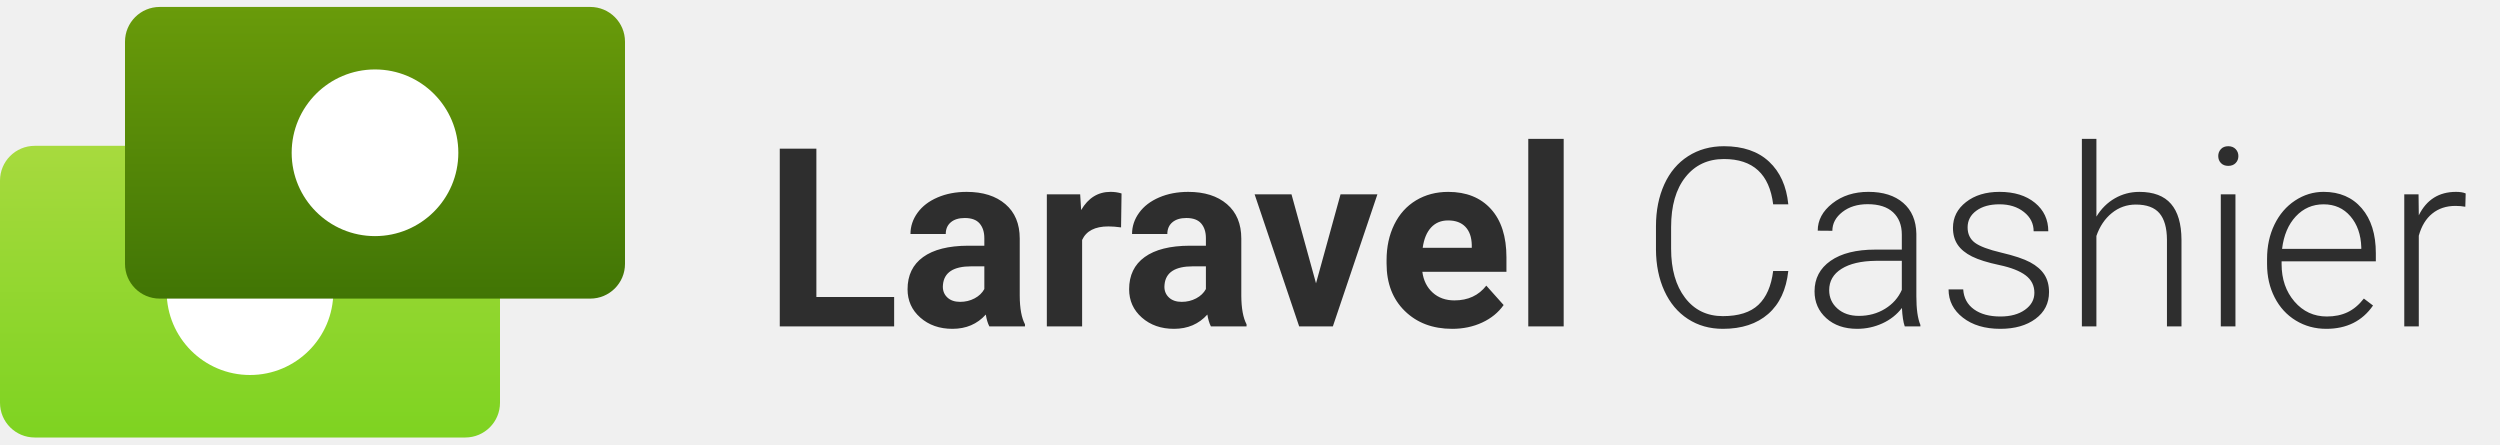
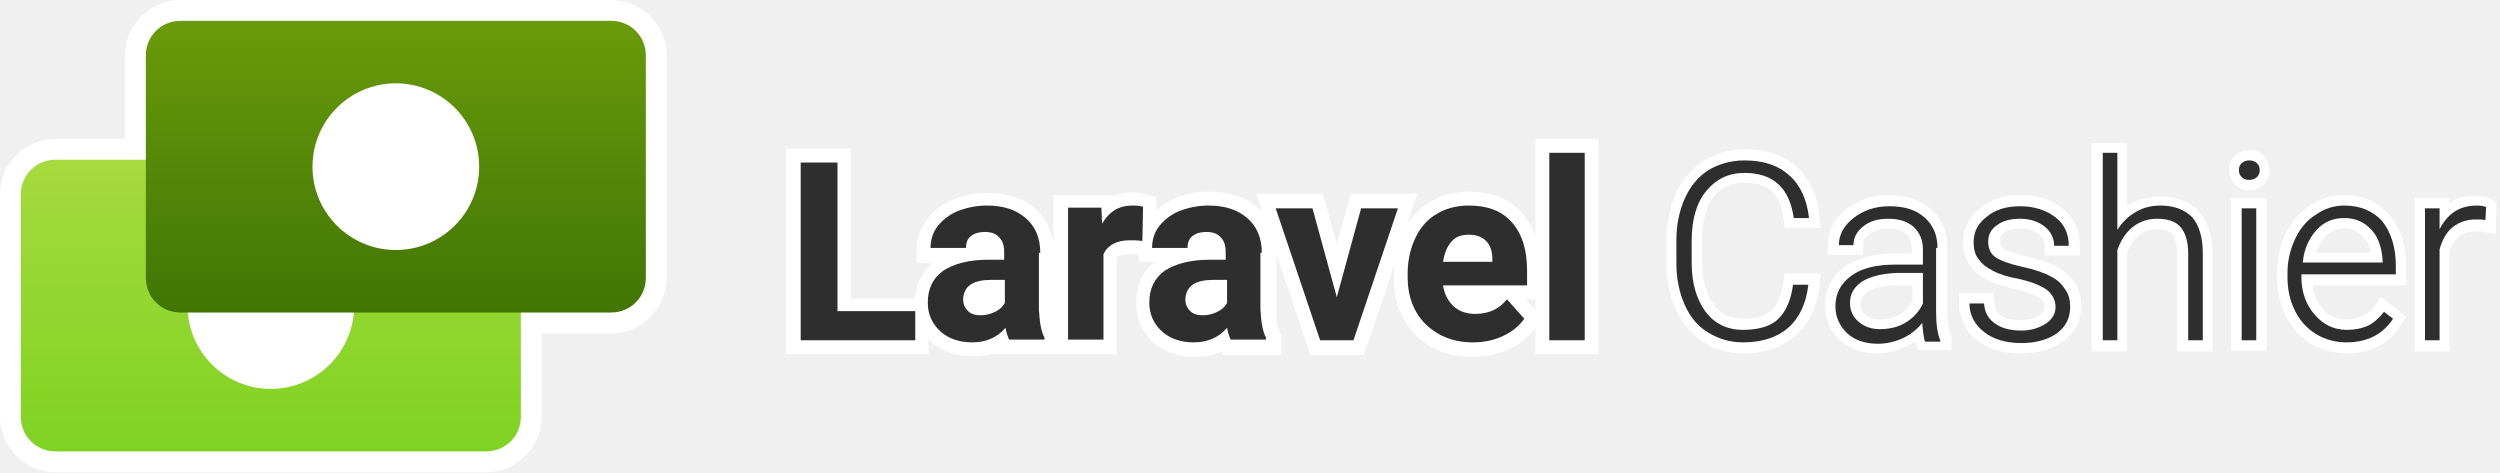
- <svg xmlns="http://www.w3.org/2000/svg" width="360" height="64" viewBox="0 0 360 64">
-   <defs>
-     <linearGradient id="a" x1="50%" x2="50%" y1="0%" y2="100%">
-       <stop stop-color="#A7DA3E" offset="0%" />
-       <stop stop-color="#7ED321" offset="100%" />
+ <svg xmlns="http://www.w3.org/2000/svg" width="360" height="68" viewBox="0 0 360 68">
+   <style>.st0{fill:#fff}.st1{fill:#2e2e2e}.st3{fill-rule:evenodd;clip-rule:evenodd;fill:#fff}</style>
+   <path class="st0" d="M221.1 20v13.9c-.5-1.2-1.1-2.3-1.9-3.2-1.9-2.1-4.4-3.1-7.6-3.1-2.1 0-4 .5-5.7 1.5-1.3.8-2.3 1.8-3.2 3l1.4-4.2h-9.6l-2 7.3-2-7.3h-9.6l.9 2.7c-.2-.3-.5-.6-.8-.8-1.7-1.5-4.1-2.2-6.9-2.2-1.8 0-3.5.3-5 1-1 .4-1.9 1-2.6 1.7v-1.9l-1.4-.4c-.7-.2-1.4-.3-2.2-.3-.7 0-1.6.1-2.5.5v-.1h-8.7v7c-.3-2.1-1.2-3.8-2.7-5.1-1.7-1.5-4.1-2.2-6.9-2.2-1.8 0-3.5.3-5 1-1.6.7-2.8 1.6-3.7 2.9-.9 1.3-1.4 2.7-1.4 4.2v2h2.3c-1.5 1.3-2.4 3-2.6 5.1h-9.2V21.4h-9.3V51h20.5v-2.2l.4.4c1.6 1.4 3.6 2.1 6 2.1.9 0 1.8-.1 2.6-.3h18.1V37.1c.2-.2.7-.5 1.8-.5.4 0 .9 0 1.4.1v1h2.3c-1.8 1.4-2.7 3.5-2.7 6 0 2.2.9 4.1 2.5 5.6 1.6 1.4 3.6 2.1 6 2.1 1.4 0 2.7-.3 3.8-.8l.2.5h8.4v-2.8l-.2-.4c-.2-.4-.5-1.2-.5-3.2v-8.1l4.9 14.5h7.7l4.4-13c0 .5-.1.9-.1 1.4v.5c0 3.4 1.1 6.2 3.2 8.3 2.1 2.1 4.9 3.1 8.2 3.1 1.9 0 3.6-.4 5.2-1.1 1.6-.7 2.8-1.8 3.8-3.1V51h9.1V20h-9.1zm-1.4 23.1h1.4v1.5l-1.4-1.5zM8 68c-4.4 0-8-3.6-8-8V28c0-4.4 3.6-8 8-8h10V8c0-4.4 3.6-8 8-8h62c4.4 0 8 3.6 8 8v32c0 4.4-3.6 8-8 8H78v12c0 4.4-3.6 8-8 8H8zM347.7 50.5v-22h5v.7c1.1-.7 2.4-1 3.9-1 .8 0 1.5.1 2 .4l.9.4-.1 4.7-1.7-.3c-.4-.1-.8-.1-1.2-.1-1 0-1.7.3-2.4.8-.6.5-1.1 1.2-1.4 2.2v14.3h-5z" />
+   <path class="st1" d="M356.7 29.6c-2.5 0-4.2 1.1-5.4 3.4v-3h-2.1v19h2.1V35.9c.4-1.4 1-2.5 1.9-3.2.9-.7 2-1.1 3.3-1.1.5 0 1 0 1.4.1l.1-1.9c-.3-.1-.7-.2-1.3-.2z" />
+   <path class="st0" d="M313.5 50.5v-14c0-1.3-.3-2.3-.7-2.8-.4-.5-1.2-.7-2.3-.7-1 0-1.8.3-2.5.9-.7.6-1.3 1.4-1.7 2.4v14.3h-5.1v-30h5.1v9c.1-.1.3-.2.4-.2 1.3-.8 2.7-1.1 4.3-1.1 2.5 0 4.4.8 5.7 2.2 1.2 1.4 1.9 3.5 1.9 6.1v14h-5.1z" />
+   <path class="st1" d="M311.1 29.6c-1.3 0-2.5.3-3.5.9-1.1.6-2 1.5-2.7 2.6V22h-2.1v27h2.1V36c.5-1.4 1.2-2.5 2.2-3.3 1-.8 2.2-1.2 3.5-1.2 1.6 0 2.7.4 3.4 1.2.7.8 1.1 2.1 1.1 3.8V49h2.1V36.5c0-2.3-.5-4-1.5-5.2-1.1-1.1-2.6-1.7-4.6-1.7z" />
+   <path class="st0" d="M323.9 27.4c-1.1 0-1.8-.5-2.1-.9-.5-.5-.8-1.3-.8-2 0-.8.3-1.5.8-2 .4-.4 1.1-.9 2.1-.9 1.1 0 1.8.5 2.1.9.5.6.8 1.3.8 2 0 .8-.3 1.5-.8 2.1-.4.3-1.1.8-2.1.8z" />
+   <path class="st1" d="M323.9 23.1c-.4 0-.8.1-1.1.4-.3.3-.4.6-.4 1s.1.7.4 1c.3.3.6.4 1.1.4.4 0 .8-.1 1.1-.4.3-.3.4-.6.4-1s-.1-.7-.4-1c-.3-.3-.7-.4-1.1-.4z" />
+   <path class="st0" d="M291 50.9c-2.5 0-4.7-.6-6.3-1.9-1.7-1.3-2.6-3.2-2.6-5.3v-1.5h5l.1 1.4c.1.8.3 1.3.9 1.8.7.5 1.7.7 2.9.7 1.1 0 2-.2 2.7-.7.6-.5.7-.9.7-1.2 0-.6-.2-1-.7-1.3-.5-.3-1.4-.8-3.2-1.2-1.8-.4-3.2-.8-4.3-1.4-1.2-.6-2.1-1.3-2.6-2.2-.6-.9-.9-2-.9-3.3 0-2 .9-3.6 2.5-4.9 1.5-1.2 3.4-1.8 5.7-1.8 2.5 0 4.5.6 6.1 1.9 1.6 1.3 2.5 3.1 2.5 5.3v1.5h-5.1v-1.5c0-.7-.3-1.1-.8-1.6-.7-.5-1.5-.8-2.6-.8s-1.9.2-2.4.6c-.5.3-.6.7-.6 1.2 0 .6.2.8.4 1 .3.2 1.1.7 3.3 1.2 2 .5 3.5 1 4.5 1.5 1.1.6 2 1.4 2.6 2.3.6.9.9 2.1.9 3.3 0 2.1-.9 3.8-2.5 5.1-1.7 1.2-3.7 1.8-6.2 1.8z" />
+   <path class="st1" d="M295.3 39.8c-.9-.5-2.3-1-4.2-1.4-1.8-.4-3.1-.9-3.8-1.4-.7-.5-1-1.3-1-2.2 0-1 .4-1.8 1.3-2.4.8-.6 1.9-.9 3.3-.9s2.6.4 3.5 1.1c.9.7 1.4 1.7 1.4 2.8h2.1c0-1.7-.6-3.1-1.9-4.1-1.3-1-3-1.6-5.1-1.6-2 0-3.6.5-4.8 1.5-1.3 1-1.9 2.2-1.9 3.7 0 .9.2 1.8.7 2.4.5.7 1.1 1.2 2.1 1.7.9.5 2.2.9 3.9 1.2 1.7.4 2.9.9 3.8 1.5.8.6 1.3 1.5 1.3 2.5s-.5 1.8-1.4 2.4c-.9.6-2.1 1-3.5 1-1.6 0-2.8-.3-3.8-1s-1.5-1.6-1.6-2.9h-2.1c0 1.6.7 3 2.1 4.1 1.4 1.1 3.2 1.6 5.4 1.6 2.1 0 3.8-.5 5.1-1.4 1.3-1 1.9-2.2 1.9-3.8 0-1-.2-1.8-.7-2.5-.5-.8-1.1-1.4-2.1-1.9z" />
+   <path class="st0" d="M251.1 50.9c-2.2 0-4.2-.6-5.9-1.7-1.7-1.1-3-2.7-3.9-4.7-.9-1.9-1.3-4.1-1.3-6.6v-3.3c0-2.5.4-4.7 1.3-6.7s2.3-3.6 4-4.7c1.7-1.1 3.7-1.7 6-1.7 3.1 0 5.7.9 7.5 2.6 1.9 1.7 2.9 4.1 3.2 7.1l.2 1.6H257l-.2-1.3c-.4-3.6-2.2-5.2-5.6-5.2-1.9 0-3.3.7-4.4 2-1.2 1.5-1.7 3.6-1.7 6.3v3.1c0 2.6.6 4.7 1.7 6.2 1.1 1.4 2.4 2 4.2 2 1.9 0 3.2-.4 4.1-1.2.9-.8 1.4-2.2 1.7-4l.2-1.3h5.2l-.2 1.7c-.3 3.1-1.5 5.5-3.4 7.2-1.9 1.7-4.4 2.6-7.5 2.6z" />
+   <path class="st1" d="M245.7 27.5c1.4-1.7 3.2-2.6 5.5-2.6 4.2 0 6.5 2.2 7.1 6.5h2.2c-.3-2.6-1.2-4.7-2.8-6.1-1.6-1.5-3.8-2.2-6.5-2.2-1.9 0-3.7.5-5.2 1.4-1.5 1-2.6 2.3-3.4 4.1-.8 1.8-1.2 3.8-1.2 6v3.3c0 2.2.4 4.2 1.2 6s1.9 3.1 3.4 4c1.5.9 3.1 1.4 5 1.4 2.7 0 4.9-.7 6.5-2.1 1.6-1.4 2.6-3.5 2.9-6.2h-2.2c-.3 2.2-1 3.8-2.1 4.9-1.1 1.1-2.9 1.6-5.1 1.6-2.3 0-4.1-.9-5.4-2.6-1.3-1.8-2-4.1-2-7.1v-3.1c0-3.1.7-5.5 2.1-7.2z" />
+   <path class="st0" d="M270.4 50.9c-2.2 0-4-.6-5.4-1.9-1.5-1.3-2.2-3-2.2-5 0-2.3 1-4.3 2.9-5.6 1.8-1.3 4.3-1.9 7.3-1.9h2.3v-.7c0-.9-.2-1.6-.8-2.1-.5-.5-1.4-.8-2.6-.8-1.1 0-2 .3-2.7.8-.8.6-.9 1.1-.9 1.5v1.5h-5.1v-1.5c0-2 .9-3.7 2.7-5.1 1.7-1.3 3.7-2 6.1-2 2.5 0 4.5.7 6 2 1.6 1.3 2.4 3.2 2.4 5.5v9c0 2 .3 3 .5 3.5l.1.3v2h-4.8s-.4-1.1-.4-1.2c-.4.2-.7.4-1.1.6-1.4.7-2.8 1.1-4.3 1.1zm2.7-9.8c-1.8 0-3.2.3-4.1.9-.7.5-1.1 1-1.1 1.8 0 .6.2 1.1.7 1.5.5.5 1.2.7 2.1.7 1.1 0 2.1-.3 3-.8.8-.5 1.3-1.1 1.7-1.8v-2.3h-2.3z" />
+   <path class="st1" d="M279 35.7c0-1.9-.7-3.4-1.9-4.4-1.2-1.1-2.9-1.6-5-1.6s-3.8.6-5.2 1.7c-1.4 1.1-2.1 2.4-2.1 3.9h2.1c0-1.1.5-2 1.4-2.7 1-.8 2.2-1.1 3.6-1.1 1.6 0 2.8.4 3.7 1.2.8.8 1.3 1.8 1.3 3.2v2.2H273c-2.8 0-4.9.5-6.4 1.6s-2.3 2.5-2.3 4.4c0 1.6.6 2.8 1.7 3.9 1.1 1 2.6 1.5 4.4 1.5 1.3 0 2.5-.3 3.6-.8s2.1-1.3 2.8-2.2c.1 1.2.2 2.1.4 2.7h2.2V49c-.4-.9-.6-2.3-.6-4.1v-9.2zm-2.1 8c-.5 1.1-1.3 2-2.4 2.7-1.1.7-2.4 1-3.8 1-1.3 0-2.3-.4-3.1-1.1-.8-.7-1.2-1.6-1.2-2.7 0-1.3.6-2.3 1.8-3.1 1.2-.7 2.8-1.1 4.9-1.2h3.8v4.4z" />
+   <path class="st0" d="M321.3 28.5h5.1v22h-5.1z" />
+   <path class="st1" d="M322.8 49h2.1V30h-2.1z" />
+   <path class="st0" d="M338 50.9c-1.9 0-3.6-.5-5.2-1.4-1.5-.9-2.8-2.3-3.6-3.9-.8-1.6-1.3-3.5-1.3-5.5v-.8c0-2 .4-3.9 1.2-5.6.8-1.7 2-3.1 3.5-4.1 1.5-1 3.2-1.5 4.9-1.5 2.8 0 5 1 6.6 2.9 1.6 1.8 2.4 4.4 2.4 7.4v2.7H333c.2 1.3.6 2.4 1.4 3.3.9 1.1 2.1 1.6 3.5 1.6.9 0 1.7-.2 2.3-.5.6-.3 1.3-.8 1.8-1.5l.9-1.2 3.6 2.8-.8 1.2c-1.6 2.7-4.3 4.1-7.7 4.1zm3.4-14.6c-.2-.9-.5-1.6-1.1-2.2-.7-.8-1.6-1.2-2.7-1.2-1.2 0-2.1.4-2.9 1.3-.5.6-.9 1.3-1.2 2.2h7.9z" />
+   <path class="st1" d="M337.6 29.6c-1.5 0-2.8.4-4.1 1.3-1.3.8-2.3 2-3 3.5-.7 1.5-1.1 3.1-1.1 4.9v.7c0 1.8.4 3.4 1.1 4.8.7 1.4 1.7 2.5 3 3.3 1.3.8 2.8 1.2 4.4 1.2 2.9 0 5.2-1.1 6.7-3.4l-1.3-1c-.7.9-1.5 1.6-2.3 2-.9.4-1.9.6-3 .6-1.9 0-3.4-.7-4.7-2.2-1.2-1.4-1.9-3.2-1.9-5.4v-.4H345v-1.2c0-2.7-.7-4.9-2-6.5-1.3-1.4-3.1-2.2-5.4-2.2zm5.4 8.2h-11.4c.2-2 .9-3.5 2-4.7 1.1-1.2 2.4-1.7 4-1.7s2.9.6 3.9 1.7 1.5 2.6 1.6 4.5v.2z" />
+   <g transform="translate(0 1)">
+     <linearGradient id="SVGID_1_" gradientUnits="userSpaceOnUse" x1="39" y1="308.119" x2="39" y2="307.119" gradientTransform="matrix(72 0 0 -42 -2769 12963)">
+       <stop offset="0" stop-color="#a7da3e" />
+       <stop offset="1" stop-color="#7ed321" />
    </linearGradient>
-     <linearGradient id="b" x1="50%" x2="50%" y1="0%" y2="100%">
-       <stop stop-color="#699B0A" offset="0%" />
-       <stop stop-color="#417505" offset="100%" />
+     <path d="M8 22h62c2.8 0 5 2.2 5 5v32c0 2.8-2.2 5-5 5H8c-2.8 0-5-2.2-5-5V27c0-2.8 2.2-5 5-5z" fill-rule="evenodd" clip-rule="evenodd" fill="url(#SVGID_1_)" />
+     <circle class="st3" cx="39" cy="43" r="12" />
+     <linearGradient id="SVGID_00000079446329657931875550000014038509167535190430_" gradientUnits="userSpaceOnUse" x1="39" y1="308.119" x2="39" y2="307.119" gradientTransform="matrix(72 0 0 -42 -2751 12943)">
+       <stop offset="0" stop-color="#699b0a" />
+       <stop offset="1" stop-color="#417505" />
    </linearGradient>
-   </defs>
-   <g fill="none" fill-rule="evenodd">
-     <path fill="#2E2E2E" d="M117.56 42.764h11.196V47h-16.47V21.406h5.273v21.358zM142.466 47c-.235-.457-.404-1.025-.51-1.705-1.23 1.37-2.83 2.057-4.8 2.057-1.862 0-3.406-.54-4.63-1.618-1.225-1.078-1.838-2.437-1.838-4.078 0-2.015.747-3.562 2.24-4.64 1.495-1.08 3.654-1.623 6.478-1.635h2.338v-1.09c0-.878-.225-1.58-.677-2.108-.452-.528-1.164-.79-2.136-.79-.856 0-1.527.204-2.013.614-.485.41-.73.973-.73 1.687h-5.08c0-1.1.34-2.12 1.02-3.058.68-.938 1.64-1.673 2.884-2.206 1.242-.534 2.636-.8 4.183-.8 2.344 0 4.204.588 5.58 1.766 1.378 1.177 2.067 2.833 2.067 4.965v8.245c.01 1.805.263 3.17.756 4.096v.3h-5.133zm-4.2-3.533c.75 0 1.44-.167 2.073-.5.633-.335 1.1-.783 1.406-1.346v-3.268h-1.898c-2.543 0-3.897.878-4.06 2.636l-.018.3c0 .632.222 1.153.667 1.564.446.41 1.055.615 1.83.615zm23.167-10.723c-.692-.094-1.3-.14-1.83-.14-1.92 0-3.18.65-3.778 1.95V47h-5.08V27.98h4.8l.14 2.268c1.02-1.746 2.43-2.62 4.236-2.62.562 0 1.09.077 1.582.23l-.07 4.886zM174.37 47c-.233-.457-.403-1.025-.51-1.705-1.23 1.37-2.83 2.057-4.798 2.057-1.863 0-3.407-.54-4.63-1.618-1.226-1.078-1.838-2.437-1.838-4.078 0-2.015.747-3.562 2.24-4.64 1.495-1.08 3.654-1.623 6.478-1.635h2.338v-1.09c0-.878-.225-1.58-.676-2.108-.452-.528-1.163-.79-2.136-.79-.856 0-1.526.204-2.013.614-.486.41-.73.973-.73 1.687h-5.08c0-1.1.34-2.12 1.02-3.058.68-.938 1.64-1.673 2.883-2.206 1.242-.534 2.637-.8 4.184-.8 2.343 0 4.204.588 5.58 1.766 1.378 1.177 2.066 2.833 2.066 4.965v8.245c.012 1.805.264 3.17.756 4.096v.3h-5.133zm-4.2-3.533c.75 0 1.44-.167 2.074-.5.633-.335 1.102-.783 1.406-1.346v-3.268h-1.898c-2.543 0-3.897.878-4.06 2.636l-.018.3c0 .632.222 1.153.668 1.564.445.41 1.054.615 1.828.615zm19.336-2.672l3.533-12.815h5.308L191.932 47h-4.852l-6.416-19.02h5.31l3.532 12.815zm19.6 6.557c-2.79 0-5.06-.856-6.812-2.567-1.752-1.71-2.628-3.99-2.628-6.838v-.492c0-1.91.37-3.618 1.107-5.124.74-1.505 1.785-2.665 3.138-3.48 1.355-.814 2.9-1.22 4.633-1.22 2.602 0 4.65.82 6.144 2.46 1.494 1.64 2.24 3.967 2.24 6.978v2.075h-12.11c.163 1.242.66 2.238 1.485 2.988.826.75 1.872 1.126 3.137 1.126 1.956 0 3.486-.71 4.587-2.127l2.496 2.794c-.76 1.078-1.793 1.92-3.093 2.522-1.3.604-2.742.906-4.325.906zm-.58-15.61c-1.008 0-1.826.34-2.453 1.02-.627.68-1.028 1.652-1.204 2.918h7.066v-.405c-.024-1.125-.33-1.995-.915-2.61-.584-.615-1.416-.923-2.495-.923zM225.17 47h-5.098V20h5.098v27zm32.344-7.98c-.293 2.695-1.257 4.757-2.892 6.187-1.635 1.43-3.81 2.145-6.53 2.145-1.9 0-3.577-.475-5.036-1.424-1.46-.95-2.587-2.294-3.384-4.034-.797-1.74-1.2-3.73-1.213-5.968v-3.322c0-2.274.4-4.29 1.196-6.047.797-1.758 1.943-3.115 3.437-4.07 1.494-.955 3.214-1.432 5.16-1.432 2.74 0 4.906.74 6.494 2.223 1.588 1.483 2.51 3.53 2.77 6.144h-2.18c-.54-4.348-2.9-6.522-7.085-6.522-2.32 0-4.17.868-5.546 2.602-1.377 1.734-2.065 4.13-2.065 7.19v3.128c0 2.953.672 5.31 2.013 7.067 1.342 1.758 3.156 2.636 5.44 2.636 2.262 0 3.968-.542 5.116-1.626 1.147-1.084 1.856-2.71 2.126-4.877h2.18zm16.77 7.98c-.212-.598-.347-1.482-.405-2.654-.737.96-1.678 1.702-2.82 2.223-1.143.52-2.353.782-3.63.782-1.828 0-3.308-.51-4.44-1.53-1.13-1.02-1.695-2.308-1.695-3.867 0-1.85.77-3.316 2.31-4.394 1.542-1.078 3.69-1.617 6.444-1.617h3.813V33.78c0-1.358-.42-2.427-1.257-3.207-.837-.78-2.06-1.17-3.665-1.17-1.463 0-2.676.376-3.637 1.126-.96.75-1.442 1.652-1.442 2.706l-2.108-.017c0-1.513.703-2.823 2.11-3.93 1.406-1.107 3.134-1.66 5.185-1.66 2.12 0 3.794.53 5.018 1.59 1.225 1.06 1.855 2.54 1.89 4.438v9c0 1.84.193 3.217.58 4.13V47h-2.25zm-6.61-1.512c1.406 0 2.663-.34 3.77-1.02 1.108-.68 1.913-1.587 2.417-2.724V37.56h-3.76c-2.1.024-3.74.408-4.923 1.152-1.184.744-1.776 1.767-1.776 3.067 0 1.066.396 1.95 1.187 2.654.792.703 1.82 1.054 3.086 1.054zm25.277-3.322c0-1.043-.42-1.88-1.257-2.514-.838-.632-2.1-1.128-3.788-1.485-1.687-.357-2.997-.768-3.93-1.23-.93-.463-1.622-1.03-2.073-1.697-.45-.668-.676-1.476-.676-2.426 0-1.5.625-2.74 1.88-3.717 1.253-.98 2.86-1.468 4.816-1.468 2.12 0 3.823.523 5.106 1.572 1.283 1.05 1.925 2.417 1.925 4.105h-2.11c0-1.114-.465-2.04-1.397-2.778-.93-.74-2.106-1.108-3.524-1.108-1.383 0-2.493.307-3.33.923-.84.615-1.258 1.415-1.258 2.4 0 .948.35 1.684 1.046 2.205.697.522 1.97 1 3.814 1.433 1.846.433 3.23.896 4.15 1.388.92.494 1.6 1.085 2.047 1.777.445.69.668 1.53.668 2.514 0 1.606-.648 2.89-1.943 3.85s-2.985 1.442-5.07 1.442c-2.216 0-4.012-.537-5.39-1.61-1.376-1.07-2.064-2.428-2.064-4.068h2.11c.08 1.23.6 2.188 1.555 2.874.956.685 2.22 1.028 3.79 1.028 1.464 0 2.647-.322 3.55-.967.902-.645 1.353-1.46 1.353-2.444zm8.93-10.97c.69-1.135 1.576-2.014 2.654-2.635 1.078-.62 2.256-.93 3.533-.93 2.04 0 3.557.573 4.553 1.722.996 1.148 1.5 2.87 1.512 5.168V47h-2.092V34.502c-.012-1.7-.372-2.965-1.08-3.797-.71-.832-1.844-1.248-3.402-1.248-1.3 0-2.452.407-3.454 1.222-1.002.813-1.743 1.912-2.223 3.295V47h-2.092V20h2.093v11.197zM321.903 47h-2.108V27.98h2.11V47zm-2.477-24.52c0-.4.13-.737.387-1.012.257-.276.61-.413 1.054-.413.446 0 .8.137 1.064.413.264.275.396.612.396 1.01 0 .4-.132.733-.395 1.002-.263.27-.617.405-1.063.405-.445 0-.797-.135-1.055-.405-.257-.27-.386-.603-.386-1zm15.556 24.872c-1.617 0-3.08-.4-4.385-1.196-1.307-.797-2.324-1.907-3.05-3.33-.727-1.425-1.09-3.02-1.09-4.79v-.757c0-1.83.355-3.475 1.064-4.94.71-1.465 1.697-2.616 2.962-3.454 1.266-.838 2.637-1.257 4.114-1.257 2.308 0 4.14.787 5.493 2.363 1.352 1.576 2.03 3.73 2.03 6.46v1.178h-13.57v.405c0 2.156.617 3.952 1.853 5.388 1.237 1.435 2.792 2.153 4.667 2.153 1.125 0 2.118-.205 2.98-.615.86-.41 1.643-1.065 2.346-1.968l1.32 1.002c-1.548 2.238-3.792 3.358-6.734 3.358zm-.386-17.93c-1.582 0-2.915.58-4 1.74-1.083 1.16-1.742 2.72-1.977 4.676h11.407v-.23c-.058-1.827-.58-3.315-1.564-4.463-.984-1.15-2.274-1.723-3.867-1.723zm20.408.35c-.445-.08-.92-.122-1.424-.122-1.312 0-2.423.367-3.33 1.1-.91.73-1.557 1.795-1.943 3.19V47h-2.092V27.98h2.056l.037 3.024c1.113-2.25 2.9-3.375 5.36-3.375.587 0 1.05.075 1.39.227l-.053 1.916z" />
-     <g transform="translate(0 1)">
-       <rect width="72" height="42" y="20" fill="url(#a)" rx="5" />
-       <circle cx="36" cy="41" r="12" fill="#FFF" />
-       <rect width="72" height="42" x="18" fill="url(#b)" rx="5" />
-       <circle cx="54" cy="21" r="12" fill="#FFF" />
-     </g>
+     <path d="M26 2h62c2.8 0 5 2.2 5 5v32c0 2.8-2.2 5-5 5H26c-2.8 0-5-2.2-5-5V7c0-2.8 2.2-5 5-5z" fill-rule="evenodd" clip-rule="evenodd" fill="url(#SVGID_00000079446329657931875550000014038509167535190430_)" />
+     <circle class="st3" cx="57" cy="23" r="12" />
  </g>
+   <path class="st1" d="m158.7 32.2-.1-2.3h-4.8v19h5.1V36.6c.6-1.3 1.9-2 3.8-2 .5 0 1.1 0 1.8.1l.1-4.9c-.5-.2-1-.2-1.6-.2-1.9 0-3.3.9-4.3 2.6zM181.7 36.4c0-2.1-.7-3.8-2.1-5-1.4-1.2-3.2-1.8-5.6-1.8-1.5 0-2.9.3-4.2.8-1.2.5-2.2 1.3-2.9 2.2-.7.9-1 2-1 3.1h5.1c0-.7.2-1.3.7-1.7.5-.4 1.2-.6 2-.6 1 0 1.7.3 2.1.8.5.5.7 1.2.7 2.1v1.1h-2.3c-2.8 0-5 .6-6.5 1.6-1.5 1.1-2.2 2.6-2.2 4.6 0 1.6.6 3 1.8 4.1 1.2 1.1 2.8 1.6 4.6 1.6 2 0 3.6-.7 4.8-2.1.1.7.3 1.2.5 1.7h5.1v-.3c-.5-.9-.7-2.3-.8-4.1v-8.1zm-5 7.2c-.3.6-.8 1-1.4 1.3-.6.3-1.3.5-2.1.5s-1.4-.2-1.8-.6c-.4-.4-.7-.9-.7-1.6v-.3c.2-1.8 1.5-2.6 4.1-2.6h1.9v3.3zM149.8 36.4c0-2.1-.7-3.8-2.1-5-1.4-1.2-3.2-1.8-5.6-1.8-1.5 0-2.9.3-4.2.8-1.2.5-2.2 1.3-2.9 2.2s-1 2-1 3.1h5.1c0-.7.2-1.3.7-1.7.5-.4 1.2-.6 2-.6 1 0 1.7.3 2.1.8.5.5.7 1.2.7 2.1v1.1h-2.3c-2.8 0-5 .6-6.5 1.6-1.5 1.1-2.2 2.6-2.2 4.6 0 1.6.6 3 1.8 4.1 1.2 1.1 2.8 1.6 4.6 1.6 2 0 3.6-.7 4.8-2.1.1.7.3 1.2.5 1.7h5.1v-.3c-.5-.9-.7-2.3-.8-4.1v-8.1zm-5.1 7.2c-.3.6-.8 1-1.4 1.3-.6.3-1.3.5-2.1.5s-1.4-.2-1.8-.6c-.4-.4-.7-.9-.7-1.6v-.3c.2-1.8 1.5-2.6 4.1-2.6h1.9v3.3zM120.6 44.8V23.4h-5.3V49h16.5v-4.2h-11.2zM192.5 42.8 189 30h-5.3l6.4 19h4.8l6.4-19H196zM223.1 22h5.1v27h-5.1zM211.5 29.6c-1.7 0-3.3.4-4.6 1.2-1.4.8-2.4 2-3.1 3.5-.7 1.5-1.1 3.2-1.1 5.1v.5c0 2.8.9 5.1 2.6 6.8 1.8 1.7 4 2.6 6.8 2.6 1.6 0 3-.3 4.3-.9 1.3-.6 2.3-1.4 3.1-2.5l-2.5-2.8c-1.1 1.4-2.6 2.1-4.6 2.1-1.3 0-2.3-.4-3.1-1.1-.8-.8-1.3-1.7-1.5-3h12.1V39c0-3-.7-5.3-2.2-7s-3.6-2.4-6.2-2.4zm3.4 8.1h-7.1c.2-1.3.6-2.2 1.2-2.9.6-.7 1.4-1 2.5-1s1.9.3 2.5.9c.6.6.9 1.5.9 2.6v.4z" />
</svg>
